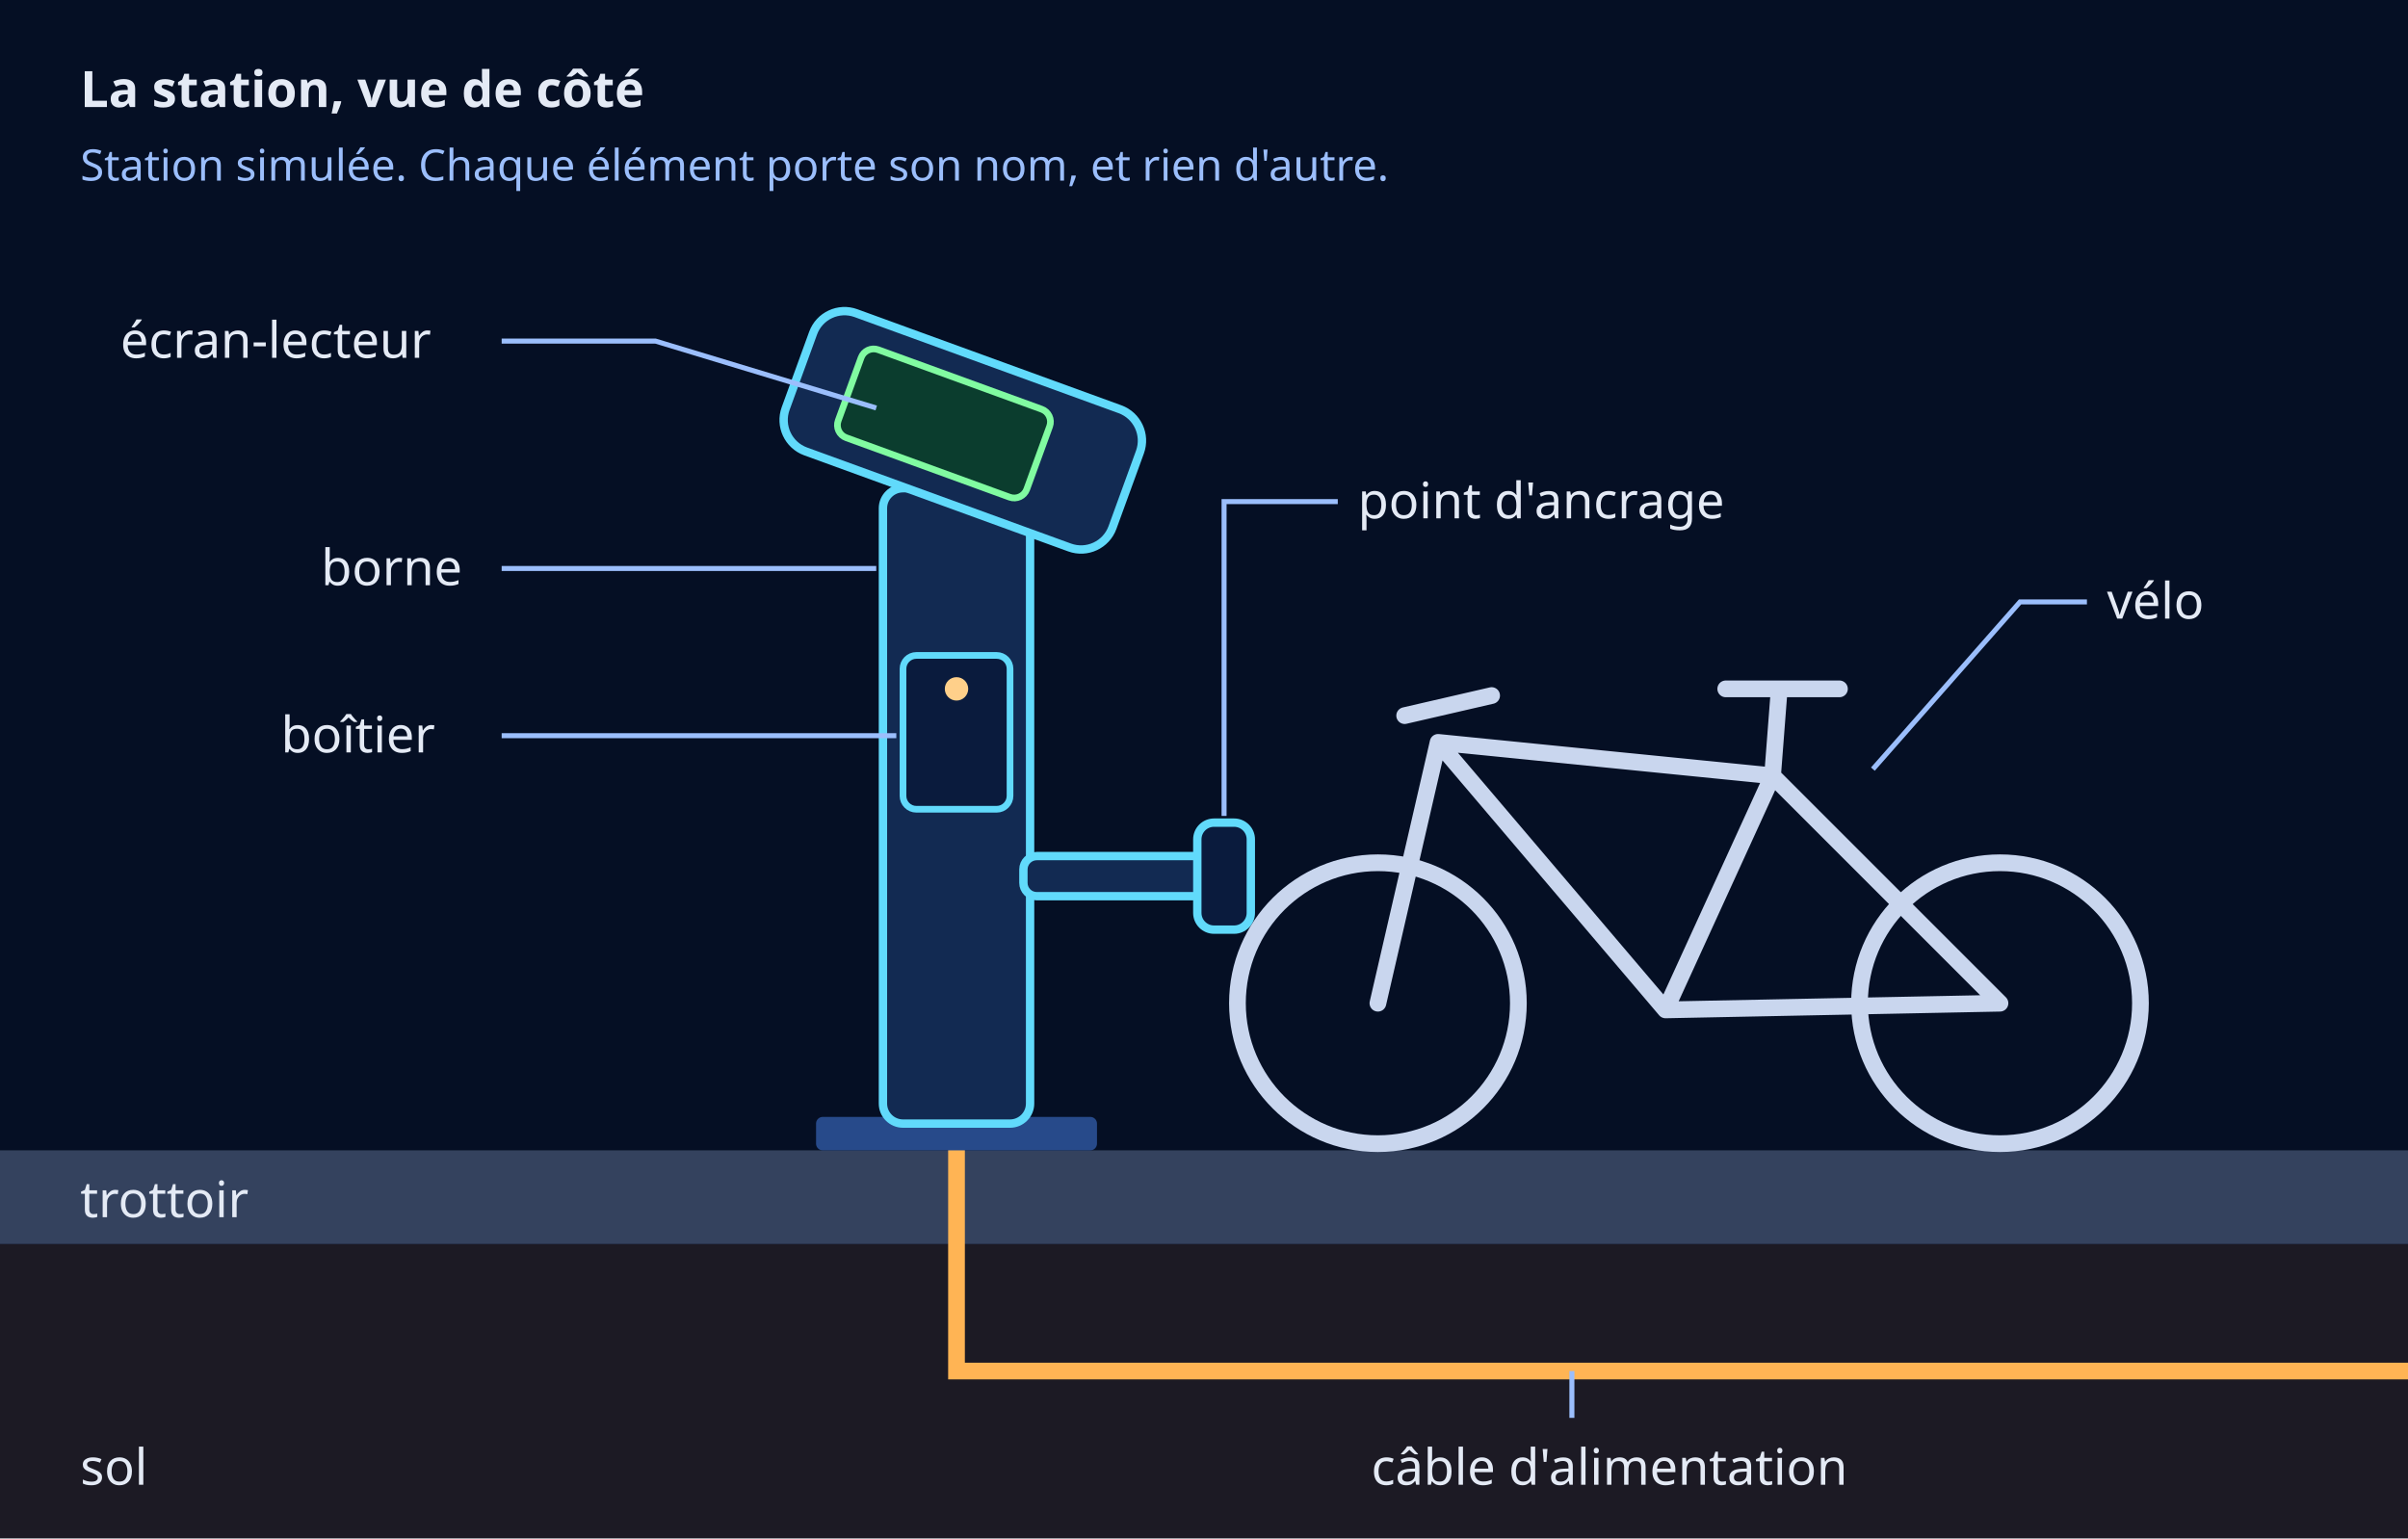
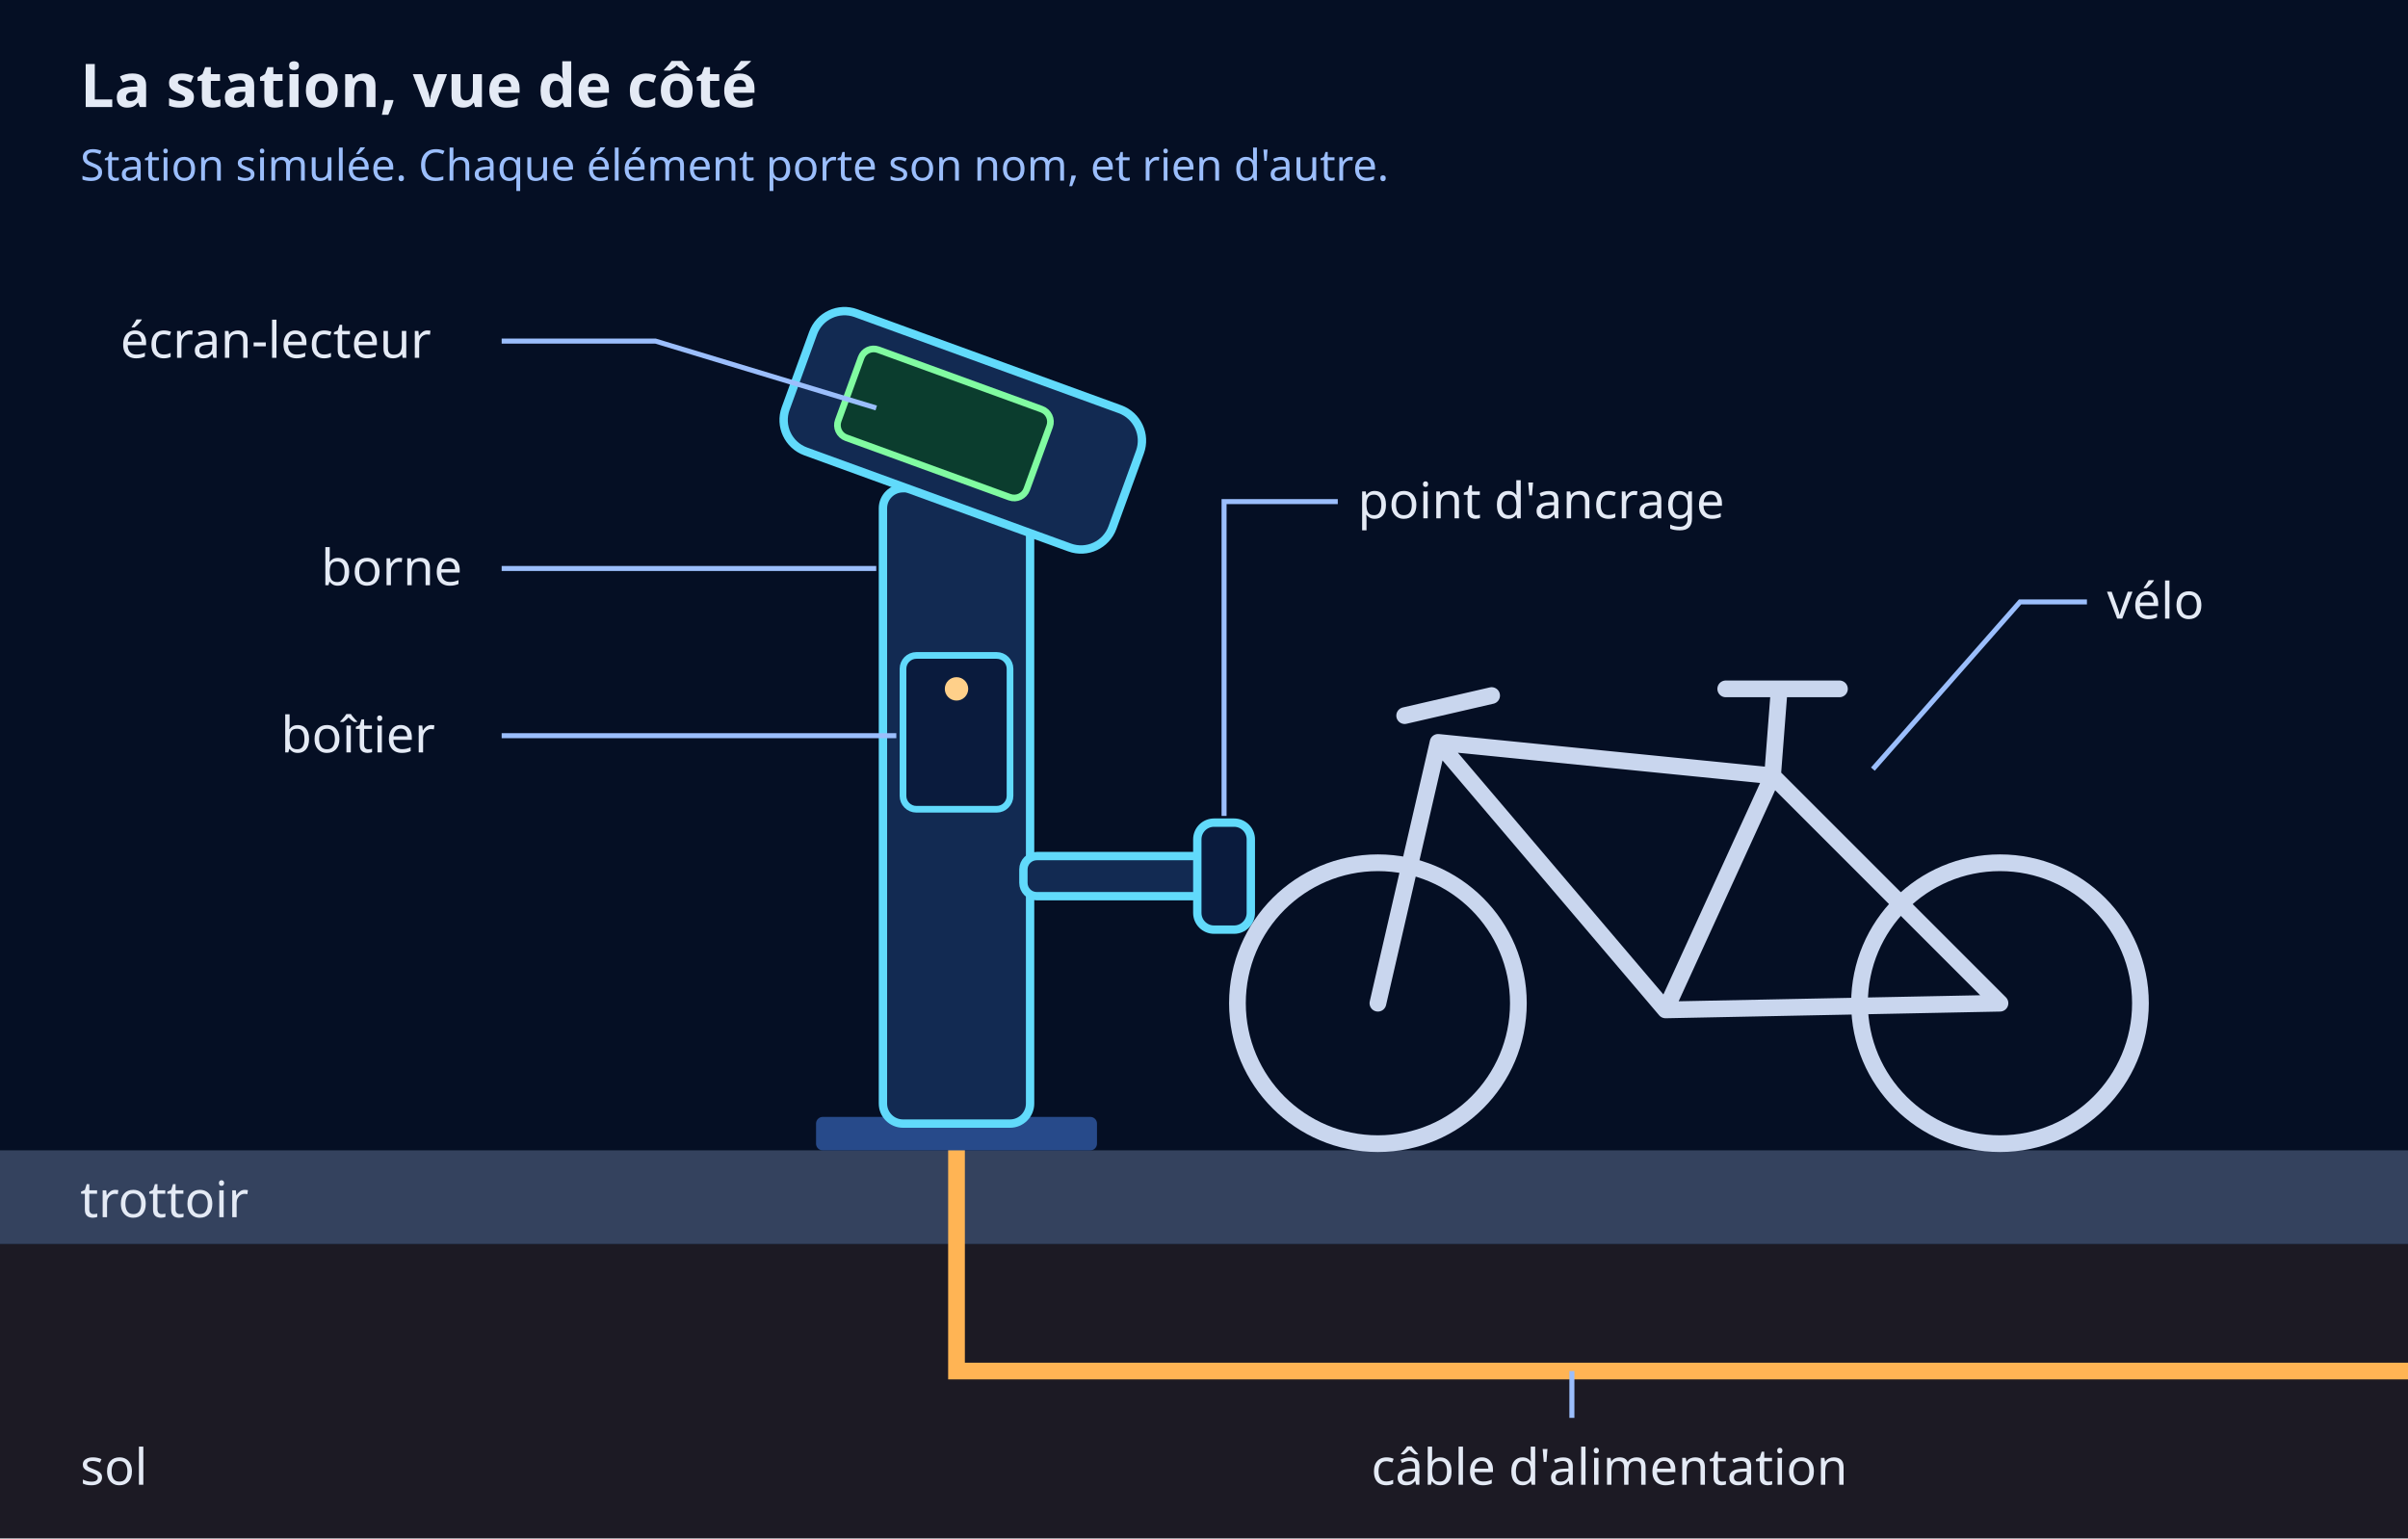
<svg xmlns="http://www.w3.org/2000/svg" viewBox="0 0 720 460" role="img" aria-labelledby="tl dl" font-family="Segoe UI, system-ui, sans-serif">
  <rect width="720" height="460" fill="#050f24" />
  <style>
-     text{fill:#e4eaf5;font-size:15px}
-     .nom{fill:#e4eaf5;font-size:15px}
-     .sous{fill:#9bbefc;font-size:13px}
+     text:not([font-size]){font-size:15px}
+     .nom:not([font-size]){font-size:15px}
+     .sous:not([font-size]){font-size:13px}
    .trait{stroke:#9bbefc;stroke-width:1.5;fill:none}
    .borne{fill:#122a52;stroke:#61dafb;stroke-width:2.5}
    .cadre{stroke:#c9d6ee;stroke-width:5;fill:none;stroke-linecap:round;stroke-linejoin:round}
    .roue{stroke:#c9d6ee;stroke-width:5;fill:none}
    .cable{stroke:#ffb454;stroke-width:5;fill:none;stroke-linecap:round}
+     text:not([fill]){fill:#e4eaf5}
+     .nom:not([fill]){fill:#e4eaf5}
+     .sous:not([fill]){fill:#9bbefc}
  </style>
  <text x="24" y="32" font-size="18" font-weight="600">La station, vue de côté</text>
  <text class="sous" x="24" y="54">Station simulée. Chaque élément porte son nom, et rien d'autre.</text>
  <rect x="0" y="372" width="720" height="88" fill="#1c1a24" />
  <rect x="0" y="344" width="720" height="28" fill="#34425e" />
  <text class="nom" x="24" y="364">trottoir</text>
  <text class="nom" x="24" y="444">sol</text>
  <path class="cable" d="M 286 336 V 410 H 720" />
  <rect x="244" y="334" width="84" height="10" rx="2" fill="#274a8a" />
  <rect class="borne" x="264" y="146" width="44" height="190" rx="6" />
  <rect x="270" y="196" width="32" height="46" rx="4" fill="#0a1b3d" stroke="#61dafb" stroke-width="2" />
  <circle cx="286" cy="206" r="3.5" fill="#ffd08a" />
  <rect class="borne" x="306" y="256" width="58" height="12" rx="4" />
  <rect x="358" y="246" width="16" height="32" rx="5" fill="#0a1b3d" stroke="#61dafb" stroke-width="2.5" />
  <g transform="rotate(20 286 128)">
    <rect class="borne" x="236" y="106" width="104" height="44" rx="10" />
    <rect x="252" y="114" width="60" height="28" rx="4" fill="#0b3d2e" stroke="#81fba1" stroke-width="2" />
  </g>
  <circle class="roue" cx="412" cy="300" r="42" />
  <circle class="roue" cx="598" cy="300" r="42" />
  <path class="cadre" d="M 412 300 L 430 222 L 530 232 L 598 300 M 430 222 L 498 302 L 598 300 M 530 232 L 498 302 M 516 206 L 550 206 M 530 232 L 532 206 M 420 214 L 446 208" />
  <path class="trait" d="M 150 102 H 196 L 262 122" />
  <text class="nom" x="36" y="107">écran-lecteur</text>
  <path class="trait" d="M 150 170 H 262" />
  <text class="nom" x="96" y="175">borne</text>
  <path class="trait" d="M 150 220 H 268" />
  <text class="nom" x="84" y="225">boîtier</text>
  <path class="trait" d="M 366 244 V 150 H 400" />
  <text class="nom" x="406" y="155">point d'ancrage</text>
  <path class="trait" d="M 560 230 L 604 180 H 624" />
  <text class="nom" x="630" y="185">vélo</text>
  <path class="trait" d="M 470 410 V 424" />
  <text class="nom" x="410" y="444">câble d'alimentation</text>
</svg>
